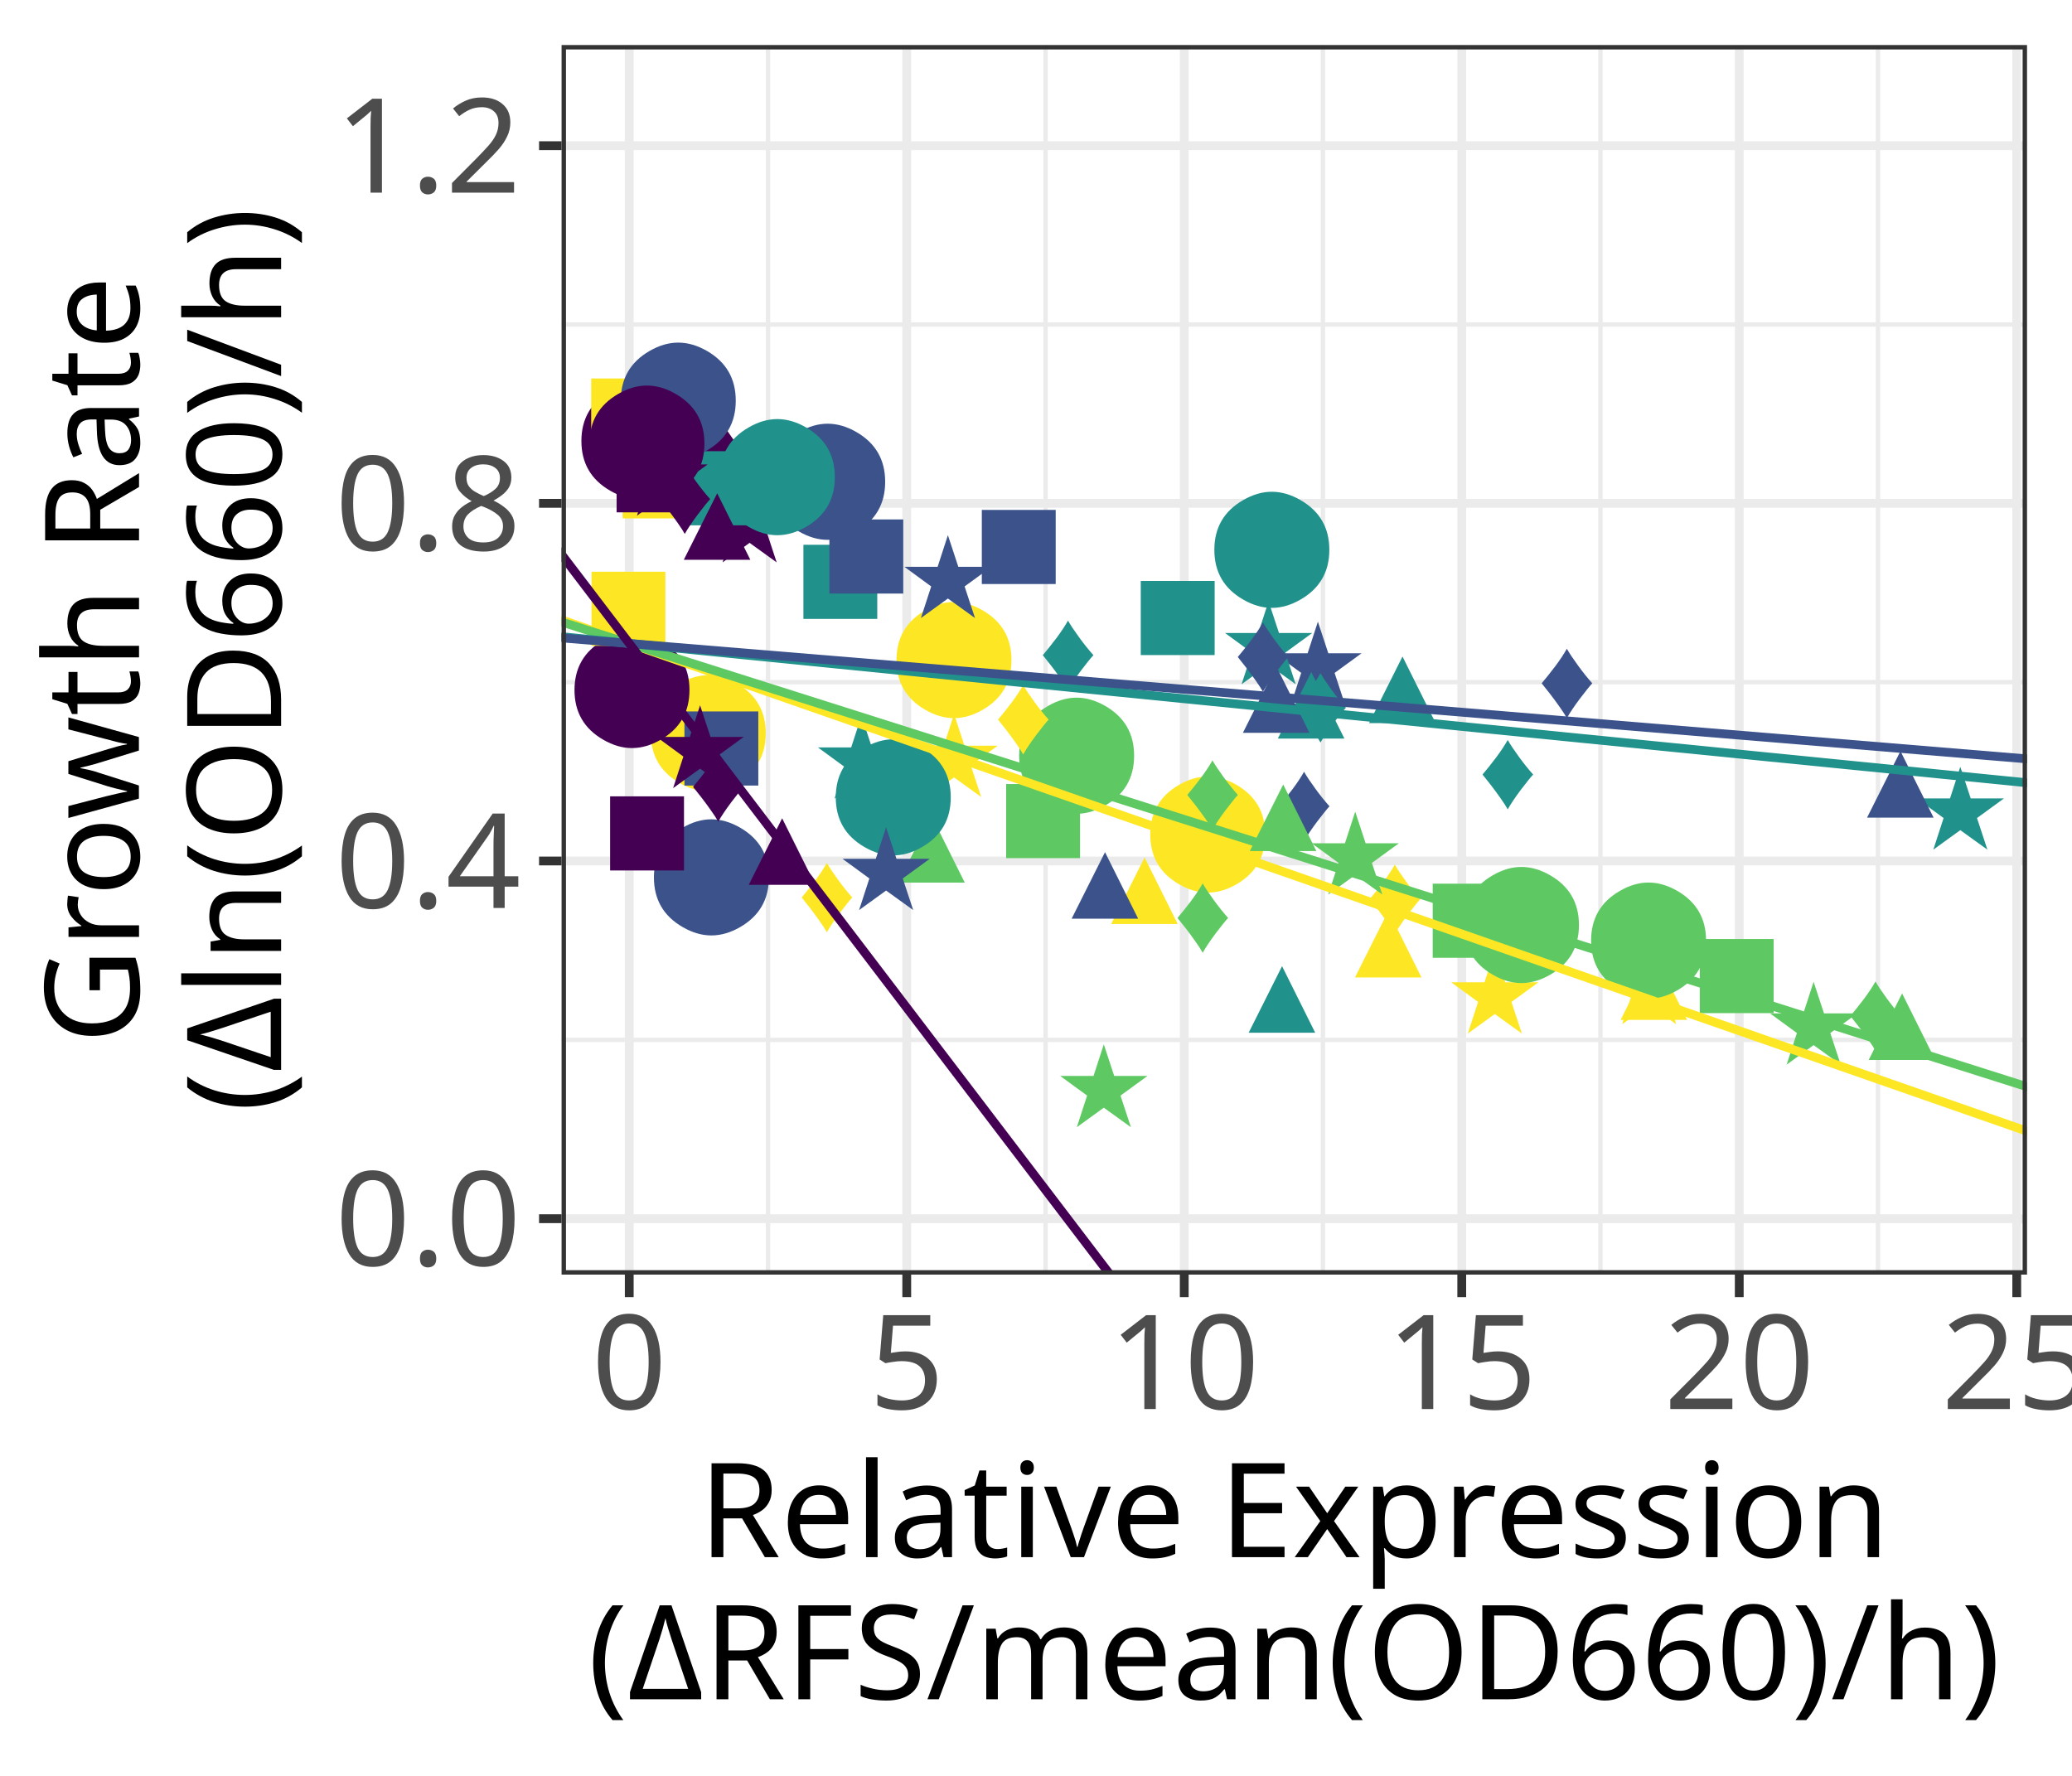
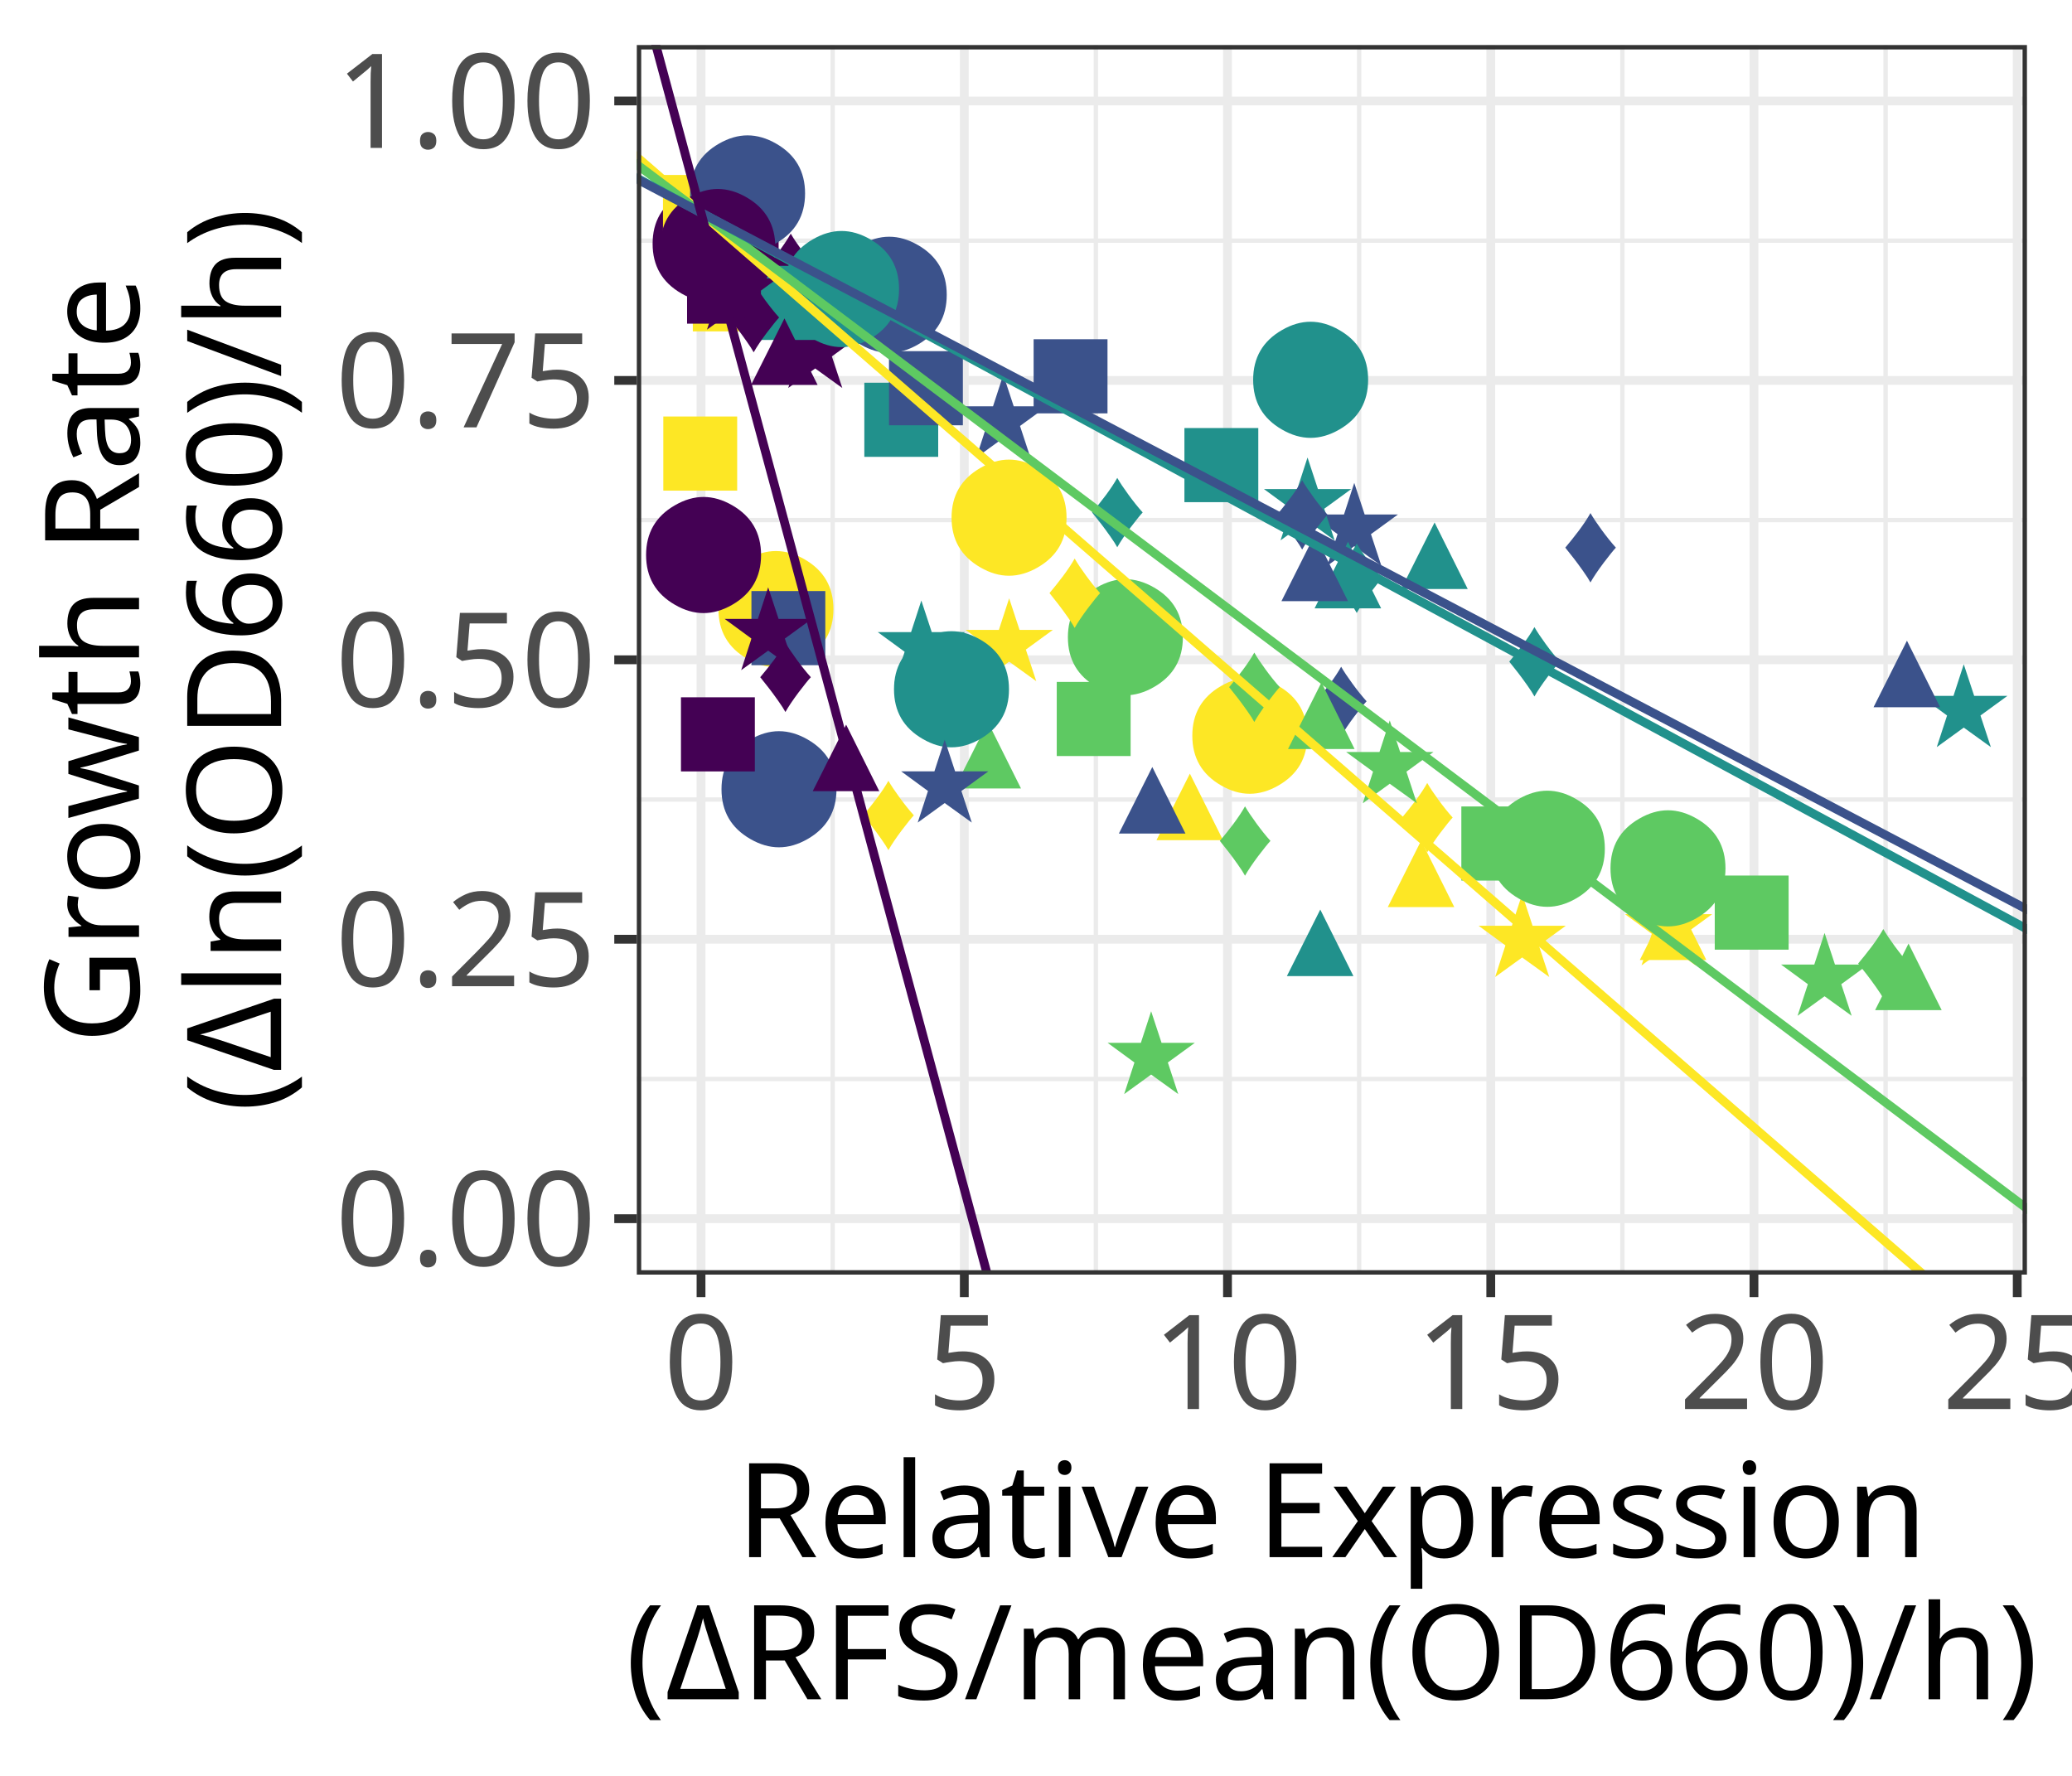
<svg xmlns="http://www.w3.org/2000/svg" class="svglite" width="252.00pt" height="216.00pt" viewBox="0 0 252.00 216.00">
  <defs>
    <style type="text/css">
    .svglite line, .svglite polyline, .svglite polygon, .svglite path, .svglite rect, .svglite circle {
      fill: none;
      stroke: #000000;
      stroke-linecap: round;
      stroke-linejoin: round;
      stroke-miterlimit: 10.00;
    }
    .svglite text {
      white-space: pre;
    }
  </style>
  </defs>
  <rect width="100%" height="100%" style="stroke: none; fill: #FFFFFF;" />
  <defs>
    <clipPath id="cpMC4wMHwyNTIuMDB8MC4wMHwyMTYuMDA=">
      <rect x="0.00" y="0.00" width="252.00" height="216.00" />
    </clipPath>
  </defs>
  <g clip-path="url(#cpMC4wMHwyNTIuMDB8MC4wMHwyMTYuMDA=)">
    <rect x="0.00" y="0.00" width="252.00" height="216.00" style="stroke-width: 1.07; stroke: #FFFFFF; fill: #FFFFFF;" />
  </g>
  <defs>
-     <clipPath id="cpNjguMzB8MjQ2LjUyfDUuNDh8MTU1LjAz">
-       <rect x="68.30" y="5.48" width="178.23" height="149.55" />
+     <clipPath id="cpNzcuNDV8MjQ2LjUyfDUuNDh8MTU1LjAz">
+       <rect x="77.45" y="5.48" width="169.07" height="149.55" />
    </clipPath>
  </defs>
-   <g clip-path="url(#cpNjguMzB8MjQ2LjUyfDUuNDh8MTU1LjAz)">
-     <rect x="68.30" y="5.48" width="178.23" height="149.55" style="stroke-width: 1.07; stroke: none; fill: #FFFFFF;" />
-     <polyline points="68.30,126.48 246.52,126.48 " style="stroke-width: 0.53; stroke: #EBEBEB; stroke-linecap: butt;" />
-     <polyline points="68.30,82.97 246.52,82.97 " style="stroke-width: 0.53; stroke: #EBEBEB; stroke-linecap: butt;" />
-     <polyline points="68.30,39.47 246.52,39.47 " style="stroke-width: 0.53; stroke: #EBEBEB; stroke-linecap: butt;" />
-     <polyline points="93.41,155.03 93.41,5.48 " style="stroke-width: 0.53; stroke: #EBEBEB; stroke-linecap: butt;" />
-     <polyline points="127.16,155.03 127.16,5.48 " style="stroke-width: 0.53; stroke: #EBEBEB; stroke-linecap: butt;" />
-     <polyline points="160.90,155.03 160.90,5.48 " style="stroke-width: 0.53; stroke: #EBEBEB; stroke-linecap: butt;" />
-     <polyline points="194.65,155.03 194.65,5.48 " style="stroke-width: 0.53; stroke: #EBEBEB; stroke-linecap: butt;" />
-     <polyline points="228.40,155.03 228.40,5.48 " style="stroke-width: 0.53; stroke: #EBEBEB; stroke-linecap: butt;" />
-     <polyline points="68.30,148.23 246.52,148.23 " style="stroke-width: 1.07; stroke: #EBEBEB; stroke-linecap: butt;" />
-     <polyline points="68.30,104.72 246.52,104.72 " style="stroke-width: 1.07; stroke: #EBEBEB; stroke-linecap: butt;" />
-     <polyline points="68.30,61.22 246.52,61.22 " style="stroke-width: 1.07; stroke: #EBEBEB; stroke-linecap: butt;" />
-     <polyline points="68.30,17.72 246.52,17.72 " style="stroke-width: 1.07; stroke: #EBEBEB; stroke-linecap: butt;" />
-     <polyline points="76.53,155.03 76.53,5.48 " style="stroke-width: 1.07; stroke: #EBEBEB; stroke-linecap: butt;" />
-     <polyline points="110.28,155.03 110.28,5.48 " style="stroke-width: 1.07; stroke: #EBEBEB; stroke-linecap: butt;" />
-     <polyline points="144.03,155.03 144.03,5.48 " style="stroke-width: 1.07; stroke: #EBEBEB; stroke-linecap: butt;" />
-     <polyline points="177.78,155.03 177.78,5.48 " style="stroke-width: 1.07; stroke: #EBEBEB; stroke-linecap: butt;" />
-     <polyline points="211.53,155.03 211.53,5.48 " style="stroke-width: 1.07; stroke: #EBEBEB; stroke-linecap: butt;" />
-     <polyline points="245.28,155.03 245.28,5.48 " style="stroke-width: 1.07; stroke: #EBEBEB; stroke-linecap: butt;" />
-     <text x="80.22" y="62.15" text-anchor="middle" style="font-size: 13.85px;fill: #FDE725; font-family: &quot;Arial&quot;;" textLength="8.31px" lengthAdjust="spacingAndGlyphs">◼</text>
-     <text x="146.90" y="105.10" text-anchor="middle" style="font-size: 13.85px;fill: #FDE725; font-family: &quot;Arial&quot;;" textLength="8.31px" lengthAdjust="spacingAndGlyphs">⬤</text>
-     <text x="201.16" y="124.05" text-anchor="middle" style="font-size: 13.85px;fill: #FDE725; font-family: &quot;Arial&quot;;" textLength="8.31px" lengthAdjust="spacingAndGlyphs">▲</text>
-     <text x="169.66" y="113.43" text-anchor="middle" style="font-size: 13.85px;fill: #FDE725; font-family: &quot;Arial&quot;;" textLength="8.31px" lengthAdjust="spacingAndGlyphs">♦</text>
-     <text x="200.57" y="124.52" text-anchor="middle" style="font-size: 13.85px;fill: #FDE725; font-family: &quot;Arial&quot;;" textLength="8.31px" lengthAdjust="spacingAndGlyphs">★</text>
-     <text x="211.23" y="122.32" text-anchor="middle" style="font-size: 13.85px;fill: #5EC962; font-family: &quot;Arial&quot;;" textLength="8.31px" lengthAdjust="spacingAndGlyphs">◼</text>
-     <text x="200.51" y="118.00" text-anchor="middle" style="font-size: 13.85px;fill: #5EC962; font-family: &quot;Arial&quot;;" textLength="8.31px" lengthAdjust="spacingAndGlyphs">⬤</text>
-     <text x="231.33" y="128.92" text-anchor="middle" style="font-size: 13.85px;fill: #5EC962; font-family: &quot;Arial&quot;;" textLength="8.31px" lengthAdjust="spacingAndGlyphs">▲</text>
-     <text x="228.12" y="127.64" text-anchor="middle" style="font-size: 13.85px;fill: #5EC962; font-family: &quot;Arial&quot;;" textLength="8.31px" lengthAdjust="spacingAndGlyphs">♦</text>
-     <text x="220.58" y="129.43" text-anchor="middle" style="font-size: 13.85px;fill: #5EC962; font-family: &quot;Arial&quot;;" textLength="8.31px" lengthAdjust="spacingAndGlyphs">★</text>
-     <text x="102.21" y="74.37" text-anchor="middle" style="font-size: 13.85px;fill: #21918C; font-family: &quot;Arial&quot;;" textLength="8.31px" lengthAdjust="spacingAndGlyphs">◼</text>
-     <text x="154.69" y="70.47" text-anchor="middle" style="font-size: 13.85px;fill: #21918C; font-family: &quot;Arial&quot;;" textLength="8.31px" lengthAdjust="spacingAndGlyphs">⬤</text>
-     <text x="170.57" y="87.95" text-anchor="middle" style="font-size: 13.85px;fill: #21918C; font-family: &quot;Arial&quot;;" textLength="8.31px" lengthAdjust="spacingAndGlyphs">▲</text>
-     <text x="129.91" y="83.75" text-anchor="middle" style="font-size: 13.85px;fill: #21918C; font-family: &quot;Arial&quot;;" textLength="8.31px" lengthAdjust="spacingAndGlyphs">♦</text>
-     <text x="238.42" y="103.28" text-anchor="middle" style="font-size: 13.85px;fill: #21918C; font-family: &quot;Arial&quot;;" textLength="8.31px" lengthAdjust="spacingAndGlyphs">★</text>
-     <text x="123.91" y="70.13" text-anchor="middle" style="font-size: 13.85px;fill: #3B528B; font-family: &quot;Arial&quot;;" textLength="8.31px" lengthAdjust="spacingAndGlyphs">◼</text>
-     <text x="100.67" y="62.19" text-anchor="middle" style="font-size: 13.85px;fill: #3B528B; font-family: &quot;Arial&quot;;" textLength="8.31px" lengthAdjust="spacingAndGlyphs">⬤</text>
-     <text x="231.13" y="99.45" text-anchor="middle" style="font-size: 13.85px;fill: #3B528B; font-family: &quot;Arial&quot;;" textLength="8.31px" lengthAdjust="spacingAndGlyphs">▲</text>
-     <text x="190.58" y="87.17" text-anchor="middle" style="font-size: 13.85px;fill: #3B528B; font-family: &quot;Arial&quot;;" textLength="8.31px" lengthAdjust="spacingAndGlyphs">♦</text>
-     <text x="160.29" y="85.63" text-anchor="middle" style="font-size: 13.85px;fill: #3B528B; font-family: &quot;Arial&quot;;" textLength="8.31px" lengthAdjust="spacingAndGlyphs">★</text>
-     <text x="81.75" y="54.17" text-anchor="middle" style="font-size: 13.85px;fill: #440154; font-family: &quot;Arial&quot;;" textLength="8.31px" lengthAdjust="spacingAndGlyphs">◼</text>
-     <text x="77.71" y="57.23" text-anchor="middle" style="font-size: 13.85px;fill: #440154; font-family: &quot;Arial&quot;;" textLength="8.31px" lengthAdjust="spacingAndGlyphs">⬤</text>
-     <text x="90.40" y="64.00" text-anchor="middle" style="font-size: 13.85px;fill: #440154; font-family: &quot;Arial&quot;;" textLength="8.31px" lengthAdjust="spacingAndGlyphs">▲</text>
-     <text x="88.06" y="59.98" text-anchor="middle" style="font-size: 13.85px;fill: #440154; font-family: &quot;Arial&quot;;" textLength="8.31px" lengthAdjust="spacingAndGlyphs">♦</text>
-     <text x="91.17" y="68.34" text-anchor="middle" style="font-size: 13.85px;fill: #440154; font-family: &quot;Arial&quot;;" textLength="8.31px" lengthAdjust="spacingAndGlyphs">★</text>
-     <text x="76.40" y="54.14" text-anchor="middle" style="font-size: 13.85px;fill: #FDE725; font-family: &quot;Arial&quot;;" textLength="8.31px" lengthAdjust="spacingAndGlyphs">◼</text>
-     <text x="86.15" y="92.78" text-anchor="middle" style="font-size: 13.85px;fill: #FDE725; font-family: &quot;Arial&quot;;" textLength="8.31px" lengthAdjust="spacingAndGlyphs">⬤</text>
-     <text x="139.20" y="112.38" text-anchor="middle" style="font-size: 13.85px;fill: #FDE725; font-family: &quot;Arial&quot;;" textLength="8.31px" lengthAdjust="spacingAndGlyphs">▲</text>
-     <text x="100.58" y="113.22" text-anchor="middle" style="font-size: 13.85px;fill: #FDE725; font-family: &quot;Arial&quot;;" textLength="8.31px" lengthAdjust="spacingAndGlyphs">♦</text>
-     <text x="116.04" y="96.87" text-anchor="middle" style="font-size: 13.85px;fill: #FDE725; font-family: &quot;Arial&quot;;" textLength="8.31px" lengthAdjust="spacingAndGlyphs">★</text>
-     <text x="126.87" y="103.47" text-anchor="middle" style="font-size: 13.85px;fill: #5EC962; font-family: &quot;Arial&quot;;" textLength="8.31px" lengthAdjust="spacingAndGlyphs">◼</text>
-     <text x="130.95" y="95.51" text-anchor="middle" style="font-size: 13.85px;fill: #5EC962; font-family: &quot;Arial&quot;;" textLength="8.31px" lengthAdjust="spacingAndGlyphs">⬤</text>
-     <text x="113.30" y="107.35" text-anchor="middle" style="font-size: 13.85px;fill: #5EC962; font-family: &quot;Arial&quot;;" textLength="8.31px" lengthAdjust="spacingAndGlyphs">▲</text>
-     <text x="146.29" y="115.71" text-anchor="middle" style="font-size: 13.85px;fill: #5EC962; font-family: &quot;Arial&quot;;" textLength="8.31px" lengthAdjust="spacingAndGlyphs">♦</text>
-     <text x="134.25" y="137.04" text-anchor="middle" style="font-size: 13.85px;fill: #5EC962; font-family: &quot;Arial&quot;;" textLength="8.31px" lengthAdjust="spacingAndGlyphs">★</text>
-     <text x="143.24" y="78.77" text-anchor="middle" style="font-size: 13.85px;fill: #21918C; font-family: &quot;Arial&quot;;" textLength="8.31px" lengthAdjust="spacingAndGlyphs">◼</text>
-     <text x="108.65" y="100.58" text-anchor="middle" style="font-size: 13.85px;fill: #21918C; font-family: &quot;Arial&quot;;" textLength="8.31px" lengthAdjust="spacingAndGlyphs">⬤</text>
-     <text x="155.92" y="125.61" text-anchor="middle" style="font-size: 13.85px;fill: #21918C; font-family: &quot;Arial&quot;;" textLength="8.31px" lengthAdjust="spacingAndGlyphs">▲</text>
-     <text x="160.62" y="90.14" text-anchor="middle" style="font-size: 13.85px;fill: #21918C; font-family: &quot;Arial&quot;;" textLength="8.31px" lengthAdjust="spacingAndGlyphs">♦</text>
-     <text x="104.78" y="97.08" text-anchor="middle" style="font-size: 13.85px;fill: #21918C; font-family: &quot;Arial&quot;;" textLength="8.31px" lengthAdjust="spacingAndGlyphs">★</text>
-     <text x="87.74" y="94.64" text-anchor="middle" style="font-size: 13.85px;fill: #3B528B; font-family: &quot;Arial&quot;;" textLength="8.31px" lengthAdjust="spacingAndGlyphs">◼</text>
-     <text x="86.53" y="110.31" text-anchor="middle" style="font-size: 13.85px;fill: #3B528B; font-family: &quot;Arial&quot;;" textLength="8.31px" lengthAdjust="spacingAndGlyphs">⬤</text>
-     <text x="134.39" y="111.74" text-anchor="middle" style="font-size: 13.85px;fill: #3B528B; font-family: &quot;Arial&quot;;" textLength="8.31px" lengthAdjust="spacingAndGlyphs">▲</text>
-     <text x="158.62" y="102.13" text-anchor="middle" style="font-size: 13.85px;fill: #3B528B; font-family: &quot;Arial&quot;;" textLength="8.31px" lengthAdjust="spacingAndGlyphs">♦</text>
-     <text x="107.77" y="110.63" text-anchor="middle" style="font-size: 13.85px;fill: #3B528B; font-family: &quot;Arial&quot;;" textLength="8.31px" lengthAdjust="spacingAndGlyphs">★</text>
-     <text x="78.70" y="104.97" text-anchor="middle" style="font-size: 13.85px;fill: #440154; font-family: &quot;Arial&quot;;" textLength="8.31px" lengthAdjust="spacingAndGlyphs">◼</text>
-     <text x="76.87" y="87.52" text-anchor="middle" style="font-size: 13.85px;fill: #440154; font-family: &quot;Arial&quot;;" textLength="8.31px" lengthAdjust="spacingAndGlyphs">⬤</text>
-     <text x="95.12" y="107.62" text-anchor="middle" style="font-size: 13.85px;fill: #440154; font-family: &quot;Arial&quot;;" textLength="8.31px" lengthAdjust="spacingAndGlyphs">▲</text>
-     <text x="87.37" y="99.77" text-anchor="middle" style="font-size: 13.85px;fill: #440154; font-family: &quot;Arial&quot;;" textLength="8.31px" lengthAdjust="spacingAndGlyphs">♦</text>
-     <text x="85.15" y="95.80" text-anchor="middle" style="font-size: 13.85px;fill: #440154; font-family: &quot;Arial&quot;;" textLength="8.31px" lengthAdjust="spacingAndGlyphs">★</text>
-     <text x="76.44" y="77.65" text-anchor="middle" style="font-size: 13.85px;fill: #FDE725; font-family: &quot;Arial&quot;;" textLength="8.31px" lengthAdjust="spacingAndGlyphs">◼</text>
-     <text x="116.03" y="83.88" text-anchor="middle" style="font-size: 13.85px;fill: #FDE725; font-family: &quot;Arial&quot;;" textLength="8.31px" lengthAdjust="spacingAndGlyphs">⬤</text>
-     <text x="168.85" y="118.89" text-anchor="middle" style="font-size: 13.85px;fill: #FDE725; font-family: &quot;Arial&quot;;" textLength="8.31px" lengthAdjust="spacingAndGlyphs">▲</text>
-     <text x="124.46" y="91.59" text-anchor="middle" style="font-size: 13.85px;fill: #FDE725; font-family: &quot;Arial&quot;;" textLength="8.31px" lengthAdjust="spacingAndGlyphs">♦</text>
-     <text x="181.80" y="125.65" text-anchor="middle" style="font-size: 13.85px;fill: #FDE725; font-family: &quot;Arial&quot;;" textLength="8.31px" lengthAdjust="spacingAndGlyphs">★</text>
-     <text x="178.75" y="115.59" text-anchor="middle" style="font-size: 13.85px;fill: #5EC962; font-family: &quot;Arial&quot;;" textLength="8.31px" lengthAdjust="spacingAndGlyphs">◼</text>
-     <text x="185.05" y="116.10" text-anchor="middle" style="font-size: 13.85px;fill: #5EC962; font-family: &quot;Arial&quot;;" textLength="8.31px" lengthAdjust="spacingAndGlyphs">⬤</text>
-     <text x="156.06" y="103.51" text-anchor="middle" style="font-size: 13.85px;fill: #5EC962; font-family: &quot;Arial&quot;;" textLength="8.31px" lengthAdjust="spacingAndGlyphs">▲</text>
-     <text x="147.48" y="100.75" text-anchor="middle" style="font-size: 13.85px;fill: #5EC962; font-family: &quot;Arial&quot;;" textLength="8.31px" lengthAdjust="spacingAndGlyphs">♦</text>
-     <text x="164.83" y="108.74" text-anchor="middle" style="font-size: 13.85px;fill: #5EC962; font-family: &quot;Arial&quot;;" textLength="8.31px" lengthAdjust="spacingAndGlyphs">★</text>
-     <text x="87.51" y="62.99" text-anchor="middle" style="font-size: 13.85px;fill: #21918C; font-family: &quot;Arial&quot;;" textLength="8.31px" lengthAdjust="spacingAndGlyphs">◼</text>
-     <text x="94.55" y="61.63" text-anchor="middle" style="font-size: 13.85px;fill: #21918C; font-family: &quot;Arial&quot;;" textLength="8.31px" lengthAdjust="spacingAndGlyphs">⬤</text>
-     <text x="159.47" y="89.83" text-anchor="middle" style="font-size: 13.85px;fill: #21918C; font-family: &quot;Arial&quot;;" textLength="8.31px" lengthAdjust="spacingAndGlyphs">▲</text>
-     <text x="183.39" y="98.27" text-anchor="middle" style="font-size: 13.85px;fill: #21918C; font-family: &quot;Arial&quot;;" textLength="8.31px" lengthAdjust="spacingAndGlyphs">♦</text>
-     <text x="154.29" y="83.16" text-anchor="middle" style="font-size: 13.85px;fill: #21918C; font-family: &quot;Arial&quot;;" textLength="8.31px" lengthAdjust="spacingAndGlyphs">★</text>
-     <text x="105.37" y="71.29" text-anchor="middle" style="font-size: 13.85px;fill: #3B528B; font-family: &quot;Arial&quot;;" textLength="8.31px" lengthAdjust="spacingAndGlyphs">◼</text>
-     <text x="82.50" y="52.33" text-anchor="middle" style="font-size: 13.85px;fill: #3B528B; font-family: &quot;Arial&quot;;" textLength="8.31px" lengthAdjust="spacingAndGlyphs">⬤</text>
-     <text x="155.22" y="89.13" text-anchor="middle" style="font-size: 13.85px;fill: #3B528B; font-family: &quot;Arial&quot;;" textLength="8.31px" lengthAdjust="spacingAndGlyphs">▲</text>
-     <text x="153.62" y="83.97" text-anchor="middle" style="font-size: 13.85px;fill: #3B528B; font-family: &quot;Arial&quot;;" textLength="8.31px" lengthAdjust="spacingAndGlyphs">♦</text>
-     <text x="115.29" y="75.11" text-anchor="middle" style="font-size: 13.85px;fill: #3B528B; font-family: &quot;Arial&quot;;" textLength="8.31px" lengthAdjust="spacingAndGlyphs">★</text>
-     <text x="79.49" y="61.41" text-anchor="middle" style="font-size: 13.85px;fill: #440154; font-family: &quot;Arial&quot;;" textLength="8.31px" lengthAdjust="spacingAndGlyphs">◼</text>
-     <text x="78.69" y="57.55" text-anchor="middle" style="font-size: 13.85px;fill: #440154; font-family: &quot;Arial&quot;;" textLength="8.31px" lengthAdjust="spacingAndGlyphs">⬤</text>
-     <text x="87.22" y="68.09" text-anchor="middle" style="font-size: 13.85px;fill: #440154; font-family: &quot;Arial&quot;;" textLength="8.31px" lengthAdjust="spacingAndGlyphs">▲</text>
-     <text x="83.30" y="64.77" text-anchor="middle" style="font-size: 13.85px;fill: #440154; font-family: &quot;Arial&quot;;" textLength="8.31px" lengthAdjust="spacingAndGlyphs">♦</text>
-     <text x="80.75" y="62.66" text-anchor="middle" style="font-size: 13.85px;fill: #440154; font-family: &quot;Arial&quot;;" textLength="8.31px" lengthAdjust="spacingAndGlyphs">★</text>
-     <line x1="-109.93" y1="13.19" x2="424.75" y2="199.79" style="stroke-width: 1.07; stroke: #FDE725; stroke-linecap: butt;" />
-     <line x1="-109.93" y1="19.12" x2="424.75" y2="188.71" style="stroke-width: 1.07; stroke: #5EC962; stroke-linecap: butt;" />
-     <line x1="-109.93" y1="59.67" x2="424.75" y2="112.98" style="stroke-width: 1.07; stroke: #21918C; stroke-linecap: butt;" />
-     <line x1="-109.93" y1="62.87" x2="424.75" y2="107.02" style="stroke-width: 1.07; stroke: #3B528B; stroke-linecap: butt;" />
-     <line x1="-109.93" y1="-166.56" x2="424.75" y2="535.46" style="stroke-width: 1.07; stroke: #440154; stroke-linecap: butt;" />
-     <rect x="68.30" y="5.48" width="178.23" height="149.55" style="stroke-width: 1.07; stroke: #333333;" />
+   <g clip-path="url(#cpNzcuNDV8MjQ2LjUyfDUuNDh8MTU1LjAz)">
+     <rect x="77.45" y="5.48" width="169.07" height="149.55" style="stroke-width: 1.07; stroke: none; fill: #FFFFFF;" />
+     <polyline points="77.45,131.24 246.52,131.24 " style="stroke-width: 0.53; stroke: #EBEBEB; stroke-linecap: butt;" />
+     <polyline points="77.45,97.25 246.52,97.25 " style="stroke-width: 0.53; stroke: #EBEBEB; stroke-linecap: butt;" />
+     <polyline points="77.45,63.26 246.52,63.26 " style="stroke-width: 0.53; stroke: #EBEBEB; stroke-linecap: butt;" />
+     <polyline points="77.45,29.27 246.52,29.27 " style="stroke-width: 0.53; stroke: #EBEBEB; stroke-linecap: butt;" />
+     <polyline points="101.27,155.03 101.27,5.48 " style="stroke-width: 0.53; stroke: #EBEBEB; stroke-linecap: butt;" />
+     <polyline points="133.28,155.03 133.28,5.48 " style="stroke-width: 0.53; stroke: #EBEBEB; stroke-linecap: butt;" />
+     <polyline points="165.30,155.03 165.30,5.48 " style="stroke-width: 0.53; stroke: #EBEBEB; stroke-linecap: butt;" />
+     <polyline points="197.32,155.03 197.32,5.48 " style="stroke-width: 0.53; stroke: #EBEBEB; stroke-linecap: butt;" />
+     <polyline points="229.33,155.03 229.33,5.48 " style="stroke-width: 0.53; stroke: #EBEBEB; stroke-linecap: butt;" />
+     <polyline points="77.45,148.23 246.52,148.23 " style="stroke-width: 1.07; stroke: #EBEBEB; stroke-linecap: butt;" />
+     <polyline points="77.45,114.24 246.52,114.24 " style="stroke-width: 1.07; stroke: #EBEBEB; stroke-linecap: butt;" />
+     <polyline points="77.45,80.25 246.52,80.25 " style="stroke-width: 1.07; stroke: #EBEBEB; stroke-linecap: butt;" />
+     <polyline points="77.45,46.27 246.52,46.27 " style="stroke-width: 1.07; stroke: #EBEBEB; stroke-linecap: butt;" />
+     <polyline points="77.45,12.28 246.52,12.28 " style="stroke-width: 1.07; stroke: #EBEBEB; stroke-linecap: butt;" />
+     <polyline points="85.26,155.03 85.26,5.48 " style="stroke-width: 1.07; stroke: #EBEBEB; stroke-linecap: butt;" />
+     <polyline points="117.28,155.03 117.28,5.48 " style="stroke-width: 1.07; stroke: #EBEBEB; stroke-linecap: butt;" />
+     <polyline points="149.29,155.03 149.29,5.48 " style="stroke-width: 1.07; stroke: #EBEBEB; stroke-linecap: butt;" />
+     <polyline points="181.31,155.03 181.31,5.48 " style="stroke-width: 1.07; stroke: #EBEBEB; stroke-linecap: butt;" />
+     <polyline points="213.32,155.03 213.32,5.48 " style="stroke-width: 1.07; stroke: #EBEBEB; stroke-linecap: butt;" />
+     <polyline points="245.34,155.03 245.34,5.48 " style="stroke-width: 1.07; stroke: #EBEBEB; stroke-linecap: butt;" />
+     <text x="88.76" y="39.40" text-anchor="middle" style="font-size: 13.85px;fill: #FDE725; font-family: &quot;Arial&quot;;" textLength="8.31px" lengthAdjust="spacingAndGlyphs">◼</text>
+     <text x="152.01" y="93.08" text-anchor="middle" style="font-size: 13.85px;fill: #FDE725; font-family: &quot;Arial&quot;;" textLength="8.31px" lengthAdjust="spacingAndGlyphs">⬤</text>
+     <text x="203.49" y="116.77" text-anchor="middle" style="font-size: 13.85px;fill: #FDE725; font-family: &quot;Arial&quot;;" textLength="8.31px" lengthAdjust="spacingAndGlyphs">▲</text>
+     <text x="173.60" y="103.50" text-anchor="middle" style="font-size: 13.85px;fill: #FDE725; font-family: &quot;Arial&quot;;" textLength="8.31px" lengthAdjust="spacingAndGlyphs">♦</text>
+     <text x="202.93" y="117.36" text-anchor="middle" style="font-size: 13.85px;fill: #FDE725; font-family: &quot;Arial&quot;;" textLength="8.31px" lengthAdjust="spacingAndGlyphs">★</text>
+     <text x="213.05" y="114.60" text-anchor="middle" style="font-size: 13.85px;fill: #5EC962; font-family: &quot;Arial&quot;;" textLength="8.31px" lengthAdjust="spacingAndGlyphs">◼</text>
+     <text x="202.87" y="109.21" text-anchor="middle" style="font-size: 13.85px;fill: #5EC962; font-family: &quot;Arial&quot;;" textLength="8.31px" lengthAdjust="spacingAndGlyphs">⬤</text>
+     <text x="232.11" y="122.86" text-anchor="middle" style="font-size: 13.85px;fill: #5EC962; font-family: &quot;Arial&quot;;" textLength="8.31px" lengthAdjust="spacingAndGlyphs">▲</text>
+     <text x="229.07" y="121.26" text-anchor="middle" style="font-size: 13.85px;fill: #5EC962; font-family: &quot;Arial&quot;;" textLength="8.31px" lengthAdjust="spacingAndGlyphs">♦</text>
+     <text x="221.91" y="123.49" text-anchor="middle" style="font-size: 13.85px;fill: #5EC962; font-family: &quot;Arial&quot;;" textLength="8.31px" lengthAdjust="spacingAndGlyphs">★</text>
+     <text x="109.62" y="54.66" text-anchor="middle" style="font-size: 13.85px;fill: #21918C; font-family: &quot;Arial&quot;;" textLength="8.31px" lengthAdjust="spacingAndGlyphs">◼</text>
+     <text x="159.41" y="49.79" text-anchor="middle" style="font-size: 13.85px;fill: #21918C; font-family: &quot;Arial&quot;;" textLength="8.31px" lengthAdjust="spacingAndGlyphs">⬤</text>
+     <text x="174.47" y="71.64" text-anchor="middle" style="font-size: 13.85px;fill: #21918C; font-family: &quot;Arial&quot;;" textLength="8.31px" lengthAdjust="spacingAndGlyphs">▲</text>
+     <text x="135.90" y="66.39" text-anchor="middle" style="font-size: 13.85px;fill: #21918C; font-family: &quot;Arial&quot;;" textLength="8.31px" lengthAdjust="spacingAndGlyphs">♦</text>
+     <text x="238.84" y="90.81" text-anchor="middle" style="font-size: 13.85px;fill: #21918C; font-family: &quot;Arial&quot;;" textLength="8.31px" lengthAdjust="spacingAndGlyphs">★</text>
+     <text x="130.21" y="49.37" text-anchor="middle" style="font-size: 13.85px;fill: #3B528B; font-family: &quot;Arial&quot;;" textLength="8.31px" lengthAdjust="spacingAndGlyphs">◼</text>
+     <text x="108.16" y="39.45" text-anchor="middle" style="font-size: 13.85px;fill: #3B528B; font-family: &quot;Arial&quot;;" textLength="8.31px" lengthAdjust="spacingAndGlyphs">⬤</text>
+     <text x="231.92" y="86.02" text-anchor="middle" style="font-size: 13.85px;fill: #3B528B; font-family: &quot;Arial&quot;;" textLength="8.31px" lengthAdjust="spacingAndGlyphs">▲</text>
+     <text x="193.45" y="70.67" text-anchor="middle" style="font-size: 13.85px;fill: #3B528B; font-family: &quot;Arial&quot;;" textLength="8.31px" lengthAdjust="spacingAndGlyphs">♦</text>
+     <text x="164.71" y="68.75" text-anchor="middle" style="font-size: 13.85px;fill: #3B528B; font-family: &quot;Arial&quot;;" textLength="8.31px" lengthAdjust="spacingAndGlyphs">★</text>
+     <text x="90.21" y="29.42" text-anchor="middle" style="font-size: 13.85px;fill: #440154; font-family: &quot;Arial&quot;;" textLength="8.31px" lengthAdjust="spacingAndGlyphs">◼</text>
+     <text x="86.37" y="33.24" text-anchor="middle" style="font-size: 13.85px;fill: #440154; font-family: &quot;Arial&quot;;" textLength="8.31px" lengthAdjust="spacingAndGlyphs">⬤</text>
+     <text x="98.41" y="41.70" text-anchor="middle" style="font-size: 13.85px;fill: #440154; font-family: &quot;Arial&quot;;" textLength="8.31px" lengthAdjust="spacingAndGlyphs">▲</text>
+     <text x="96.19" y="36.68" text-anchor="middle" style="font-size: 13.85px;fill: #440154; font-family: &quot;Arial&quot;;" textLength="8.31px" lengthAdjust="spacingAndGlyphs">♦</text>
+     <text x="99.15" y="47.13" text-anchor="middle" style="font-size: 13.85px;fill: #440154; font-family: &quot;Arial&quot;;" textLength="8.31px" lengthAdjust="spacingAndGlyphs">★</text>
+     <text x="85.13" y="29.39" text-anchor="middle" style="font-size: 13.85px;fill: #FDE725; font-family: &quot;Arial&quot;;" textLength="8.31px" lengthAdjust="spacingAndGlyphs">◼</text>
+     <text x="94.38" y="77.68" text-anchor="middle" style="font-size: 13.85px;fill: #FDE725; font-family: &quot;Arial&quot;;" textLength="8.31px" lengthAdjust="spacingAndGlyphs">⬤</text>
+     <text x="144.71" y="102.19" text-anchor="middle" style="font-size: 13.85px;fill: #FDE725; font-family: &quot;Arial&quot;;" textLength="8.31px" lengthAdjust="spacingAndGlyphs">▲</text>
+     <text x="108.07" y="103.23" text-anchor="middle" style="font-size: 13.85px;fill: #FDE725; font-family: &quot;Arial&quot;;" textLength="8.31px" lengthAdjust="spacingAndGlyphs">♦</text>
+     <text x="122.74" y="82.79" text-anchor="middle" style="font-size: 13.85px;fill: #FDE725; font-family: &quot;Arial&quot;;" textLength="8.31px" lengthAdjust="spacingAndGlyphs">★</text>
+     <text x="133.02" y="91.05" text-anchor="middle" style="font-size: 13.85px;fill: #5EC962; font-family: &quot;Arial&quot;;" textLength="8.31px" lengthAdjust="spacingAndGlyphs">◼</text>
+     <text x="136.88" y="81.10" text-anchor="middle" style="font-size: 13.85px;fill: #5EC962; font-family: &quot;Arial&quot;;" textLength="8.31px" lengthAdjust="spacingAndGlyphs">⬤</text>
+     <text x="120.14" y="95.90" text-anchor="middle" style="font-size: 13.85px;fill: #5EC962; font-family: &quot;Arial&quot;;" textLength="8.31px" lengthAdjust="spacingAndGlyphs">▲</text>
+     <text x="151.44" y="106.34" text-anchor="middle" style="font-size: 13.85px;fill: #5EC962; font-family: &quot;Arial&quot;;" textLength="8.31px" lengthAdjust="spacingAndGlyphs">♦</text>
+     <text x="140.01" y="133.01" text-anchor="middle" style="font-size: 13.85px;fill: #5EC962; font-family: &quot;Arial&quot;;" textLength="8.31px" lengthAdjust="spacingAndGlyphs">★</text>
+     <text x="148.55" y="60.17" text-anchor="middle" style="font-size: 13.85px;fill: #21918C; font-family: &quot;Arial&quot;;" textLength="8.31px" lengthAdjust="spacingAndGlyphs">◼</text>
+     <text x="115.73" y="87.43" text-anchor="middle" style="font-size: 13.85px;fill: #21918C; font-family: &quot;Arial&quot;;" textLength="8.31px" lengthAdjust="spacingAndGlyphs">⬤</text>
+     <text x="160.57" y="118.72" text-anchor="middle" style="font-size: 13.85px;fill: #21918C; font-family: &quot;Arial&quot;;" textLength="8.31px" lengthAdjust="spacingAndGlyphs">▲</text>
+     <text x="165.03" y="74.38" text-anchor="middle" style="font-size: 13.85px;fill: #21918C; font-family: &quot;Arial&quot;;" textLength="8.31px" lengthAdjust="spacingAndGlyphs">♦</text>
+     <text x="112.06" y="83.06" text-anchor="middle" style="font-size: 13.85px;fill: #21918C; font-family: &quot;Arial&quot;;" textLength="8.31px" lengthAdjust="spacingAndGlyphs">★</text>
+     <text x="95.89" y="80.00" text-anchor="middle" style="font-size: 13.85px;fill: #3B528B; font-family: &quot;Arial&quot;;" textLength="8.31px" lengthAdjust="spacingAndGlyphs">◼</text>
+     <text x="94.75" y="99.59" text-anchor="middle" style="font-size: 13.85px;fill: #3B528B; font-family: &quot;Arial&quot;;" textLength="8.31px" lengthAdjust="spacingAndGlyphs">⬤</text>
+     <text x="140.14" y="101.38" text-anchor="middle" style="font-size: 13.85px;fill: #3B528B; font-family: &quot;Arial&quot;;" textLength="8.31px" lengthAdjust="spacingAndGlyphs">▲</text>
+     <text x="163.13" y="89.36" text-anchor="middle" style="font-size: 13.85px;fill: #3B528B; font-family: &quot;Arial&quot;;" textLength="8.31px" lengthAdjust="spacingAndGlyphs">♦</text>
+     <text x="114.90" y="99.99" text-anchor="middle" style="font-size: 13.85px;fill: #3B528B; font-family: &quot;Arial&quot;;" textLength="8.31px" lengthAdjust="spacingAndGlyphs">★</text>
+     <text x="87.32" y="92.92" text-anchor="middle" style="font-size: 13.85px;fill: #440154; font-family: &quot;Arial&quot;;" textLength="8.31px" lengthAdjust="spacingAndGlyphs">◼</text>
+     <text x="85.58" y="71.10" text-anchor="middle" style="font-size: 13.85px;fill: #440154; font-family: &quot;Arial&quot;;" textLength="8.31px" lengthAdjust="spacingAndGlyphs">⬤</text>
+     <text x="102.90" y="96.23" text-anchor="middle" style="font-size: 13.85px;fill: #440154; font-family: &quot;Arial&quot;;" textLength="8.31px" lengthAdjust="spacingAndGlyphs">▲</text>
+     <text x="95.54" y="86.43" text-anchor="middle" style="font-size: 13.85px;fill: #440154; font-family: &quot;Arial&quot;;" textLength="8.31px" lengthAdjust="spacingAndGlyphs">♦</text>
+     <text x="93.43" y="81.45" text-anchor="middle" style="font-size: 13.85px;fill: #440154; font-family: &quot;Arial&quot;;" textLength="8.31px" lengthAdjust="spacingAndGlyphs">★</text>
+     <text x="85.17" y="58.77" text-anchor="middle" style="font-size: 13.85px;fill: #FDE725; font-family: &quot;Arial&quot;;" textLength="8.31px" lengthAdjust="spacingAndGlyphs">◼</text>
+     <text x="122.73" y="66.56" text-anchor="middle" style="font-size: 13.85px;fill: #FDE725; font-family: &quot;Arial&quot;;" textLength="8.31px" lengthAdjust="spacingAndGlyphs">⬤</text>
+     <text x="172.84" y="110.33" text-anchor="middle" style="font-size: 13.85px;fill: #FDE725; font-family: &quot;Arial&quot;;" textLength="8.31px" lengthAdjust="spacingAndGlyphs">▲</text>
+     <text x="130.72" y="76.20" text-anchor="middle" style="font-size: 13.85px;fill: #FDE725; font-family: &quot;Arial&quot;;" textLength="8.31px" lengthAdjust="spacingAndGlyphs">♦</text>
+     <text x="185.13" y="118.77" text-anchor="middle" style="font-size: 13.85px;fill: #FDE725; font-family: &quot;Arial&quot;;" textLength="8.31px" lengthAdjust="spacingAndGlyphs">★</text>
+     <text x="182.23" y="106.20" text-anchor="middle" style="font-size: 13.85px;fill: #5EC962; font-family: &quot;Arial&quot;;" textLength="8.31px" lengthAdjust="spacingAndGlyphs">◼</text>
+     <text x="188.20" y="106.83" text-anchor="middle" style="font-size: 13.85px;fill: #5EC962; font-family: &quot;Arial&quot;;" textLength="8.31px" lengthAdjust="spacingAndGlyphs">⬤</text>
+     <text x="160.71" y="91.10" text-anchor="middle" style="font-size: 13.85px;fill: #5EC962; font-family: &quot;Arial&quot;;" textLength="8.31px" lengthAdjust="spacingAndGlyphs">▲</text>
+     <text x="152.57" y="87.64" text-anchor="middle" style="font-size: 13.85px;fill: #5EC962; font-family: &quot;Arial&quot;;" textLength="8.31px" lengthAdjust="spacingAndGlyphs">♦</text>
+     <text x="169.03" y="97.64" text-anchor="middle" style="font-size: 13.85px;fill: #5EC962; font-family: &quot;Arial&quot;;" textLength="8.31px" lengthAdjust="spacingAndGlyphs">★</text>
+     <text x="95.68" y="40.44" text-anchor="middle" style="font-size: 13.85px;fill: #21918C; font-family: &quot;Arial&quot;;" textLength="8.31px" lengthAdjust="spacingAndGlyphs">◼</text>
+     <text x="102.36" y="38.75" text-anchor="middle" style="font-size: 13.85px;fill: #21918C; font-family: &quot;Arial&quot;;" textLength="8.31px" lengthAdjust="spacingAndGlyphs">⬤</text>
+     <text x="163.94" y="73.99" text-anchor="middle" style="font-size: 13.85px;fill: #21918C; font-family: &quot;Arial&quot;;" textLength="8.31px" lengthAdjust="spacingAndGlyphs">▲</text>
+     <text x="186.64" y="84.54" text-anchor="middle" style="font-size: 13.85px;fill: #21918C; font-family: &quot;Arial&quot;;" textLength="8.31px" lengthAdjust="spacingAndGlyphs">♦</text>
+     <text x="159.03" y="65.66" text-anchor="middle" style="font-size: 13.85px;fill: #21918C; font-family: &quot;Arial&quot;;" textLength="8.31px" lengthAdjust="spacingAndGlyphs">★</text>
+     <text x="112.62" y="50.82" text-anchor="middle" style="font-size: 13.85px;fill: #3B528B; font-family: &quot;Arial&quot;;" textLength="8.31px" lengthAdjust="spacingAndGlyphs">◼</text>
+     <text x="90.93" y="27.12" text-anchor="middle" style="font-size: 13.85px;fill: #3B528B; font-family: &quot;Arial&quot;;" textLength="8.31px" lengthAdjust="spacingAndGlyphs">⬤</text>
+     <text x="159.91" y="73.12" text-anchor="middle" style="font-size: 13.85px;fill: #3B528B; font-family: &quot;Arial&quot;;" textLength="8.31px" lengthAdjust="spacingAndGlyphs">▲</text>
+     <text x="158.39" y="66.67" text-anchor="middle" style="font-size: 13.85px;fill: #3B528B; font-family: &quot;Arial&quot;;" textLength="8.31px" lengthAdjust="spacingAndGlyphs">♦</text>
+     <text x="122.03" y="55.59" text-anchor="middle" style="font-size: 13.85px;fill: #3B528B; font-family: &quot;Arial&quot;;" textLength="8.31px" lengthAdjust="spacingAndGlyphs">★</text>
+     <text x="88.06" y="38.46" text-anchor="middle" style="font-size: 13.85px;fill: #440154; font-family: &quot;Arial&quot;;" textLength="8.31px" lengthAdjust="spacingAndGlyphs">◼</text>
+     <text x="87.31" y="33.64" text-anchor="middle" style="font-size: 13.85px;fill: #440154; font-family: &quot;Arial&quot;;" textLength="8.31px" lengthAdjust="spacingAndGlyphs">⬤</text>
+     <text x="95.40" y="46.82" text-anchor="middle" style="font-size: 13.85px;fill: #440154; font-family: &quot;Arial&quot;;" textLength="8.31px" lengthAdjust="spacingAndGlyphs">▲</text>
+     <text x="91.68" y="42.68" text-anchor="middle" style="font-size: 13.85px;fill: #440154; font-family: &quot;Arial&quot;;" textLength="8.31px" lengthAdjust="spacingAndGlyphs">♦</text>
+     <text x="89.27" y="40.03" text-anchor="middle" style="font-size: 13.85px;fill: #440154; font-family: &quot;Arial&quot;;" textLength="8.31px" lengthAdjust="spacingAndGlyphs">★</text>
+     <line x1="-91.63" y1="-127.81" x2="415.59" y2="312.88" style="stroke-width: 1.07; stroke: #FDE725; stroke-linecap: butt;" />
+     <line x1="-91.63" y1="-107.00" x2="415.59" y2="274.00" style="stroke-width: 1.07; stroke: #5EC962; stroke-linecap: butt;" />
+     <line x1="-91.63" y1="-69.71" x2="415.59" y2="204.36" style="stroke-width: 1.07; stroke: #21918C; stroke-linecap: butt;" />
+     <line x1="-91.63" y1="-67.06" x2="415.59" y2="199.43" style="stroke-width: 1.07; stroke: #3B528B; stroke-linecap: butt;" />
+     <line x1="-91.63" y1="-630.18" x2="415.59" y2="1251.03" style="stroke-width: 1.07; stroke: #440154; stroke-linecap: butt;" />
+     <rect x="77.45" y="5.48" width="169.07" height="149.55" style="stroke-width: 1.07; stroke: #333333;" />
  </g>
  <g clip-path="url(#cpMC4wMHwyNTIuMDB8MC4wMHwyMTYuMDA=)">
-     <text x="63.36" y="153.94" text-anchor="end" style="font-size: 16.00px;fill: #4D4D4D; font-family: &quot;Noto Sans&quot;;" textLength="22.59px" lengthAdjust="spacingAndGlyphs">0.0</text>
-     <text x="63.36" y="110.44" text-anchor="end" style="font-size: 16.00px;fill: #4D4D4D; font-family: &quot;Noto Sans&quot;;" textLength="22.59px" lengthAdjust="spacingAndGlyphs">0.4</text>
-     <text x="63.36" y="66.93" text-anchor="end" style="font-size: 16.00px;fill: #4D4D4D; font-family: &quot;Noto Sans&quot;;" textLength="22.59px" lengthAdjust="spacingAndGlyphs">0.8</text>
-     <text x="63.36" y="23.43" text-anchor="end" style="font-size: 16.00px;fill: #4D4D4D; font-family: &quot;Noto Sans&quot;;" textLength="22.59px" lengthAdjust="spacingAndGlyphs">1.2</text>
-     <polyline points="65.56,148.23 68.30,148.23 " style="stroke-width: 1.07; stroke: #333333; stroke-linecap: butt;" />
-     <polyline points="65.56,104.72 68.30,104.72 " style="stroke-width: 1.07; stroke: #333333; stroke-linecap: butt;" />
-     <polyline points="65.56,61.22 68.30,61.22 " style="stroke-width: 1.07; stroke: #333333; stroke-linecap: butt;" />
-     <polyline points="65.56,17.72 68.30,17.72 " style="stroke-width: 1.07; stroke: #333333; stroke-linecap: butt;" />
-     <polyline points="76.53,157.77 76.53,155.03 " style="stroke-width: 1.07; stroke: #333333; stroke-linecap: butt;" />
-     <polyline points="110.28,157.77 110.28,155.03 " style="stroke-width: 1.07; stroke: #333333; stroke-linecap: butt;" />
-     <polyline points="144.03,157.77 144.03,155.03 " style="stroke-width: 1.07; stroke: #333333; stroke-linecap: butt;" />
-     <polyline points="177.78,157.77 177.78,155.03 " style="stroke-width: 1.07; stroke: #333333; stroke-linecap: butt;" />
-     <polyline points="211.53,157.77 211.53,155.03 " style="stroke-width: 1.07; stroke: #333333; stroke-linecap: butt;" />
-     <polyline points="245.28,157.77 245.28,155.03 " style="stroke-width: 1.07; stroke: #333333; stroke-linecap: butt;" />
-     <text x="76.53" y="171.38" text-anchor="middle" style="font-size: 16.00px;fill: #4D4D4D; font-family: &quot;Noto Sans&quot;;" textLength="9.15px" lengthAdjust="spacingAndGlyphs">0</text>
-     <text x="110.28" y="171.38" text-anchor="middle" style="font-size: 16.00px;fill: #4D4D4D; font-family: &quot;Noto Sans&quot;;" textLength="9.15px" lengthAdjust="spacingAndGlyphs">5</text>
-     <text x="144.03" y="171.38" text-anchor="middle" style="font-size: 16.00px;fill: #4D4D4D; font-family: &quot;Noto Sans&quot;;" textLength="18.30px" lengthAdjust="spacingAndGlyphs">10</text>
-     <text x="177.78" y="171.38" text-anchor="middle" style="font-size: 16.00px;fill: #4D4D4D; font-family: &quot;Noto Sans&quot;;" textLength="18.30px" lengthAdjust="spacingAndGlyphs">15</text>
-     <text x="211.53" y="171.38" text-anchor="middle" style="font-size: 16.00px;fill: #4D4D4D; font-family: &quot;Noto Sans&quot;;" textLength="18.30px" lengthAdjust="spacingAndGlyphs">20</text>
-     <text x="245.28" y="171.38" text-anchor="middle" style="font-size: 16.00px;fill: #4D4D4D; font-family: &quot;Noto Sans&quot;;" textLength="18.30px" lengthAdjust="spacingAndGlyphs">25</text>
-     <text x="157.41" y="189.40" text-anchor="middle" style="font-size: 16.00px; font-family: &quot;Noto Sans&quot;;" textLength="145.14px" lengthAdjust="spacingAndGlyphs">Relative Expression</text>
-     <text x="157.41" y="206.68" text-anchor="middle" style="font-size: 16.00px; font-family: &quot;Noto Sans&quot;;" textLength="172.74px" lengthAdjust="spacingAndGlyphs">(ΔRFS/mean(OD660)/h)</text>
+     <text x="72.52" y="153.94" text-anchor="end" style="font-size: 16.00px;fill: #4D4D4D; font-family: &quot;Noto Sans&quot;;" textLength="31.74px" lengthAdjust="spacingAndGlyphs">0.00</text>
+     <text x="72.52" y="119.95" text-anchor="end" style="font-size: 16.00px;fill: #4D4D4D; font-family: &quot;Noto Sans&quot;;" textLength="31.74px" lengthAdjust="spacingAndGlyphs">0.25</text>
+     <text x="72.52" y="85.97" text-anchor="end" style="font-size: 16.00px;fill: #4D4D4D; font-family: &quot;Noto Sans&quot;;" textLength="31.74px" lengthAdjust="spacingAndGlyphs">0.50</text>
+     <text x="72.52" y="51.98" text-anchor="end" style="font-size: 16.00px;fill: #4D4D4D; font-family: &quot;Noto Sans&quot;;" textLength="31.74px" lengthAdjust="spacingAndGlyphs">0.75</text>
+     <text x="72.52" y="17.99" text-anchor="end" style="font-size: 16.00px;fill: #4D4D4D; font-family: &quot;Noto Sans&quot;;" textLength="31.74px" lengthAdjust="spacingAndGlyphs">1.00</text>
+     <polyline points="74.71,148.23 77.45,148.23 " style="stroke-width: 1.07; stroke: #333333; stroke-linecap: butt;" />
+     <polyline points="74.71,114.24 77.45,114.24 " style="stroke-width: 1.07; stroke: #333333; stroke-linecap: butt;" />
+     <polyline points="74.71,80.25 77.45,80.25 " style="stroke-width: 1.07; stroke: #333333; stroke-linecap: butt;" />
+     <polyline points="74.71,46.27 77.45,46.27 " style="stroke-width: 1.07; stroke: #333333; stroke-linecap: butt;" />
+     <polyline points="74.71,12.28 77.45,12.28 " style="stroke-width: 1.07; stroke: #333333; stroke-linecap: butt;" />
+     <polyline points="85.26,157.77 85.26,155.03 " style="stroke-width: 1.07; stroke: #333333; stroke-linecap: butt;" />
+     <polyline points="117.28,157.77 117.28,155.03 " style="stroke-width: 1.07; stroke: #333333; stroke-linecap: butt;" />
+     <polyline points="149.29,157.77 149.29,155.03 " style="stroke-width: 1.07; stroke: #333333; stroke-linecap: butt;" />
+     <polyline points="181.31,157.77 181.31,155.03 " style="stroke-width: 1.07; stroke: #333333; stroke-linecap: butt;" />
+     <polyline points="213.32,157.77 213.32,155.03 " style="stroke-width: 1.07; stroke: #333333; stroke-linecap: butt;" />
+     <polyline points="245.34,157.77 245.34,155.03 " style="stroke-width: 1.07; stroke: #333333; stroke-linecap: butt;" />
+     <text x="85.26" y="171.38" text-anchor="middle" style="font-size: 16.00px;fill: #4D4D4D; font-family: &quot;Noto Sans&quot;;" textLength="9.15px" lengthAdjust="spacingAndGlyphs">0</text>
+     <text x="117.28" y="171.38" text-anchor="middle" style="font-size: 16.00px;fill: #4D4D4D; font-family: &quot;Noto Sans&quot;;" textLength="9.15px" lengthAdjust="spacingAndGlyphs">5</text>
+     <text x="149.29" y="171.38" text-anchor="middle" style="font-size: 16.00px;fill: #4D4D4D; font-family: &quot;Noto Sans&quot;;" textLength="18.30px" lengthAdjust="spacingAndGlyphs">10</text>
+     <text x="181.31" y="171.38" text-anchor="middle" style="font-size: 16.00px;fill: #4D4D4D; font-family: &quot;Noto Sans&quot;;" textLength="18.30px" lengthAdjust="spacingAndGlyphs">15</text>
+     <text x="213.32" y="171.38" text-anchor="middle" style="font-size: 16.00px;fill: #4D4D4D; font-family: &quot;Noto Sans&quot;;" textLength="18.30px" lengthAdjust="spacingAndGlyphs">20</text>
+     <text x="245.34" y="171.38" text-anchor="middle" style="font-size: 16.00px;fill: #4D4D4D; font-family: &quot;Noto Sans&quot;;" textLength="18.30px" lengthAdjust="spacingAndGlyphs">25</text>
+     <text x="161.98" y="189.40" text-anchor="middle" style="font-size: 16.00px; font-family: &quot;Noto Sans&quot;;" textLength="145.14px" lengthAdjust="spacingAndGlyphs">Relative Expression</text>
+     <text x="161.98" y="206.68" text-anchor="middle" style="font-size: 16.00px; font-family: &quot;Noto Sans&quot;;" textLength="172.74px" lengthAdjust="spacingAndGlyphs">(ΔRFS/mean(OD660)/h)</text>
    <text transform="translate(16.91,80.25) rotate(-90)" text-anchor="middle" style="font-size: 16.00px; font-family: &quot;Noto Sans&quot;;" textLength="94.06px" lengthAdjust="spacingAndGlyphs">Growth Rate</text>
    <text transform="translate(34.19,80.25) rotate(-90)" text-anchor="middle" style="font-size: 16.00px; font-family: &quot;Noto Sans&quot;;" textLength="110.92px" lengthAdjust="spacingAndGlyphs">(Δln(OD660)/h)</text>
  </g>
</svg>
